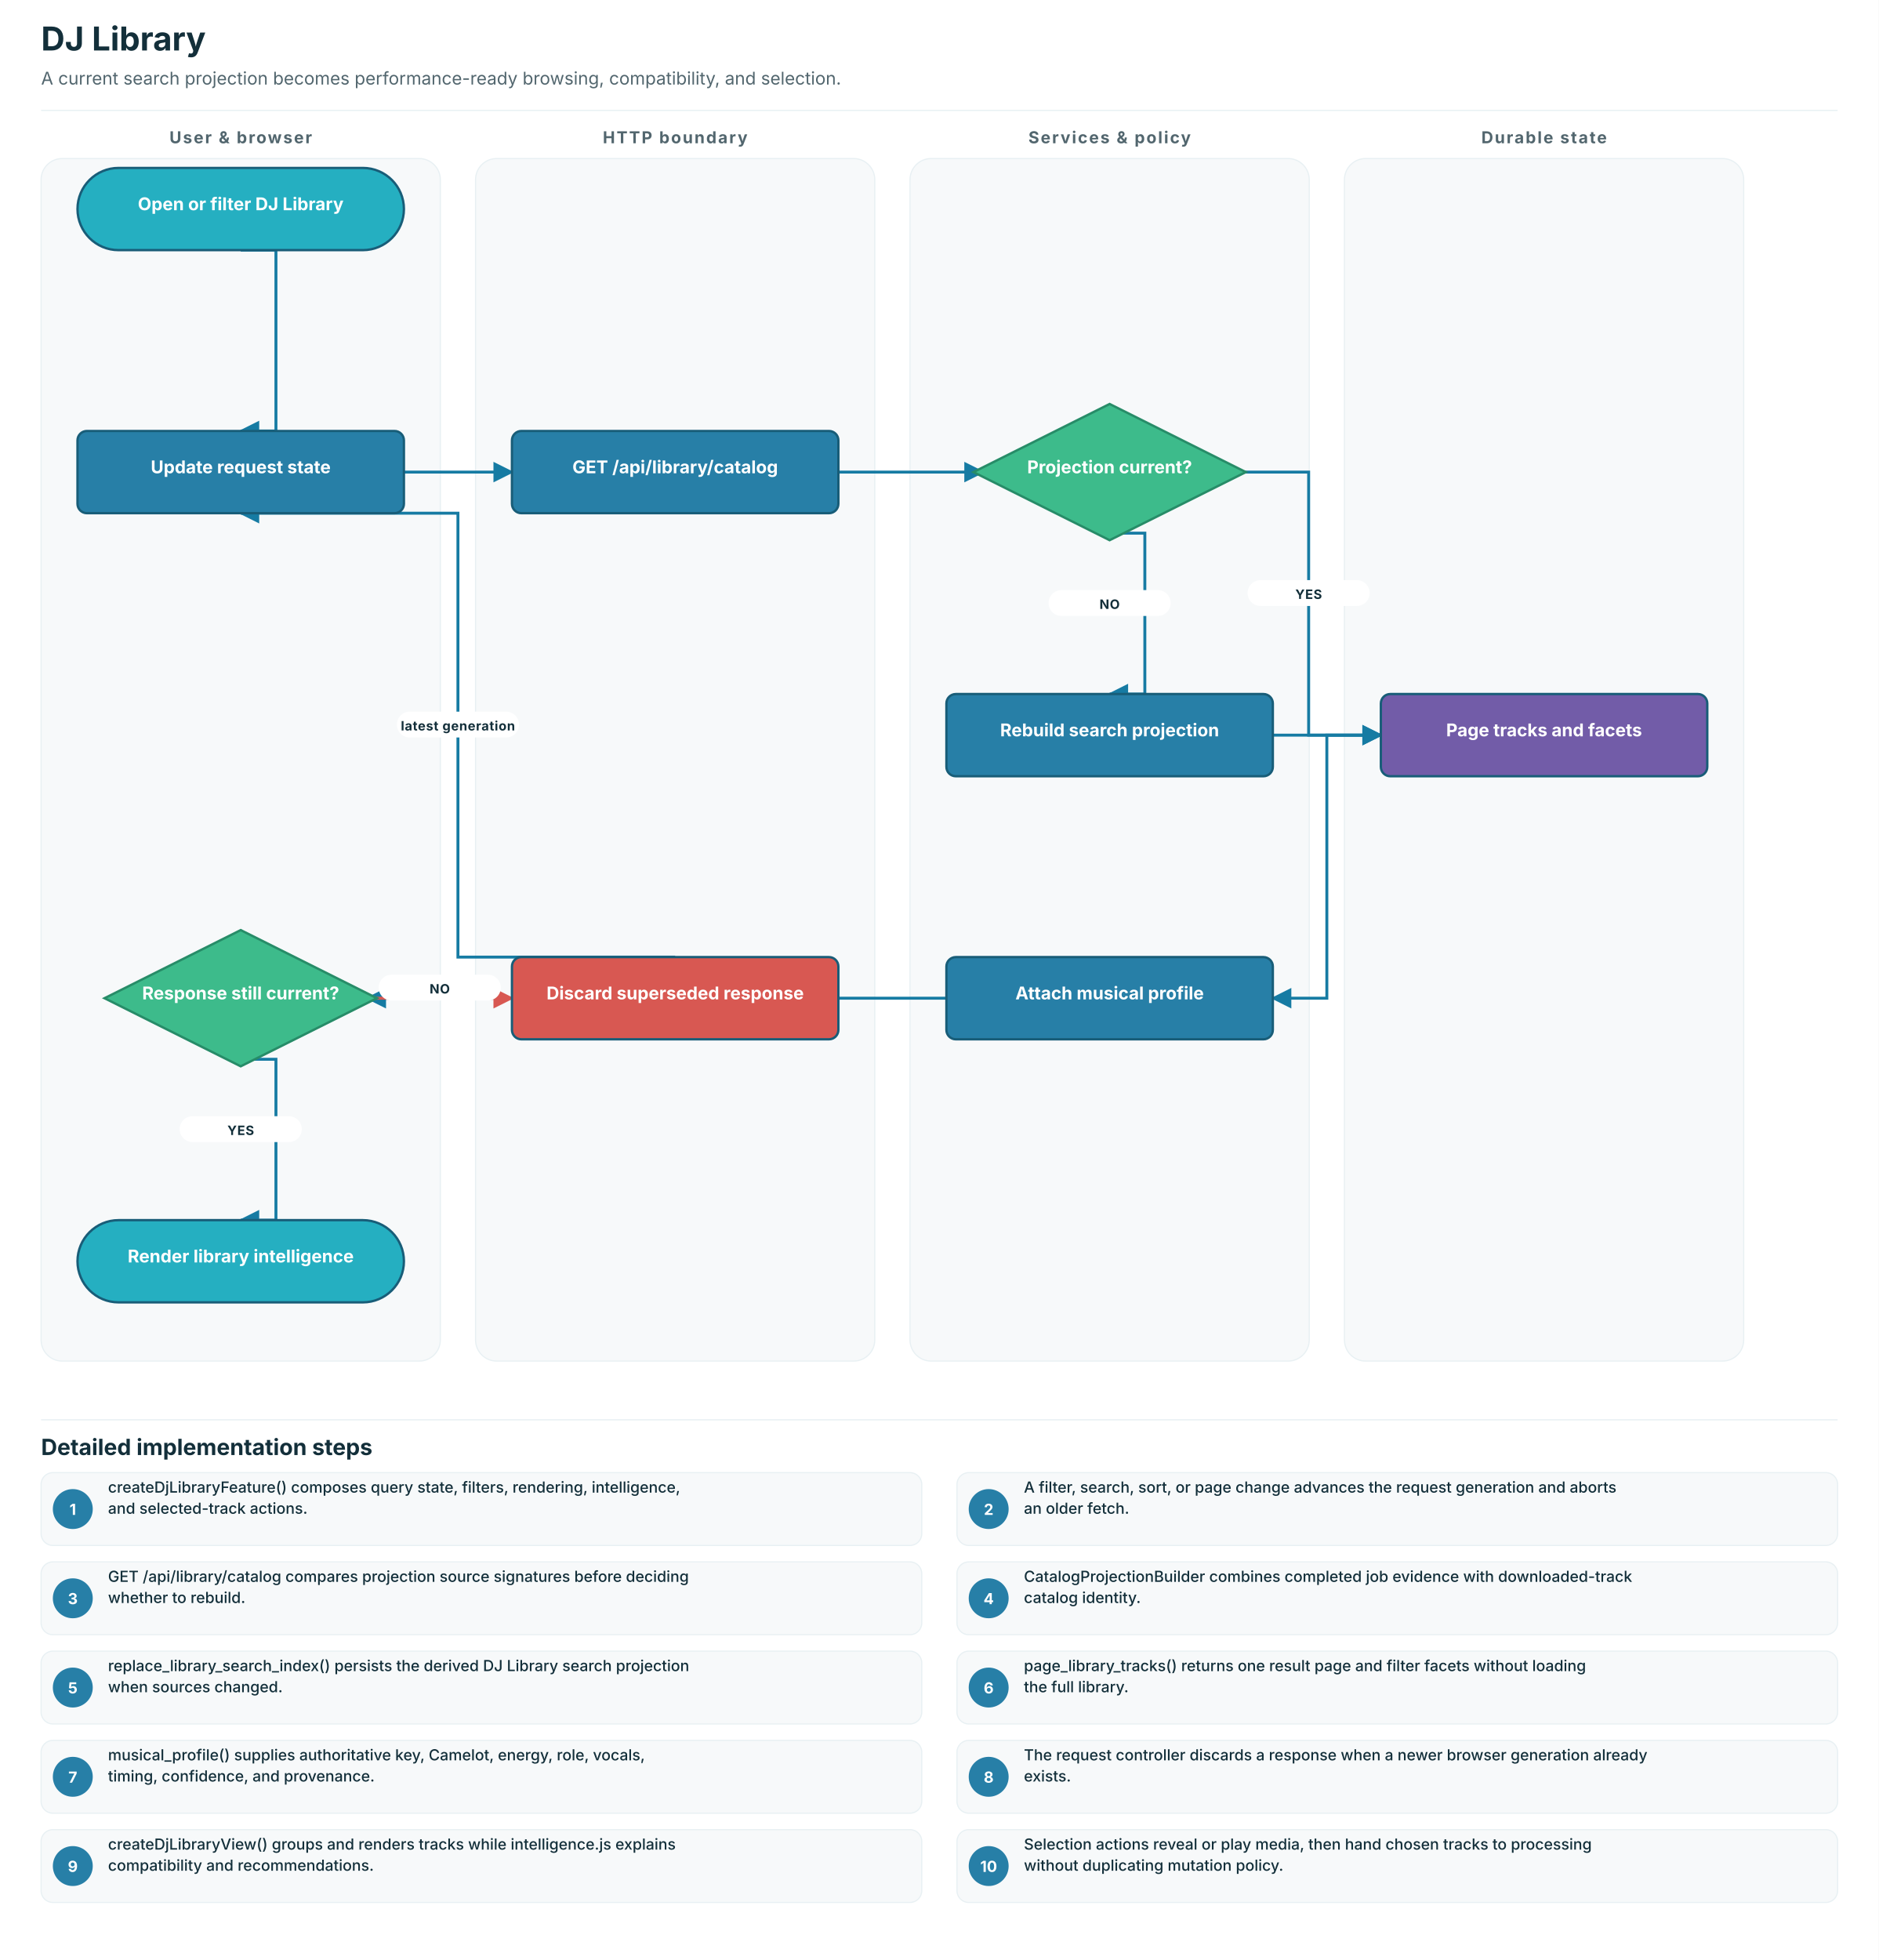
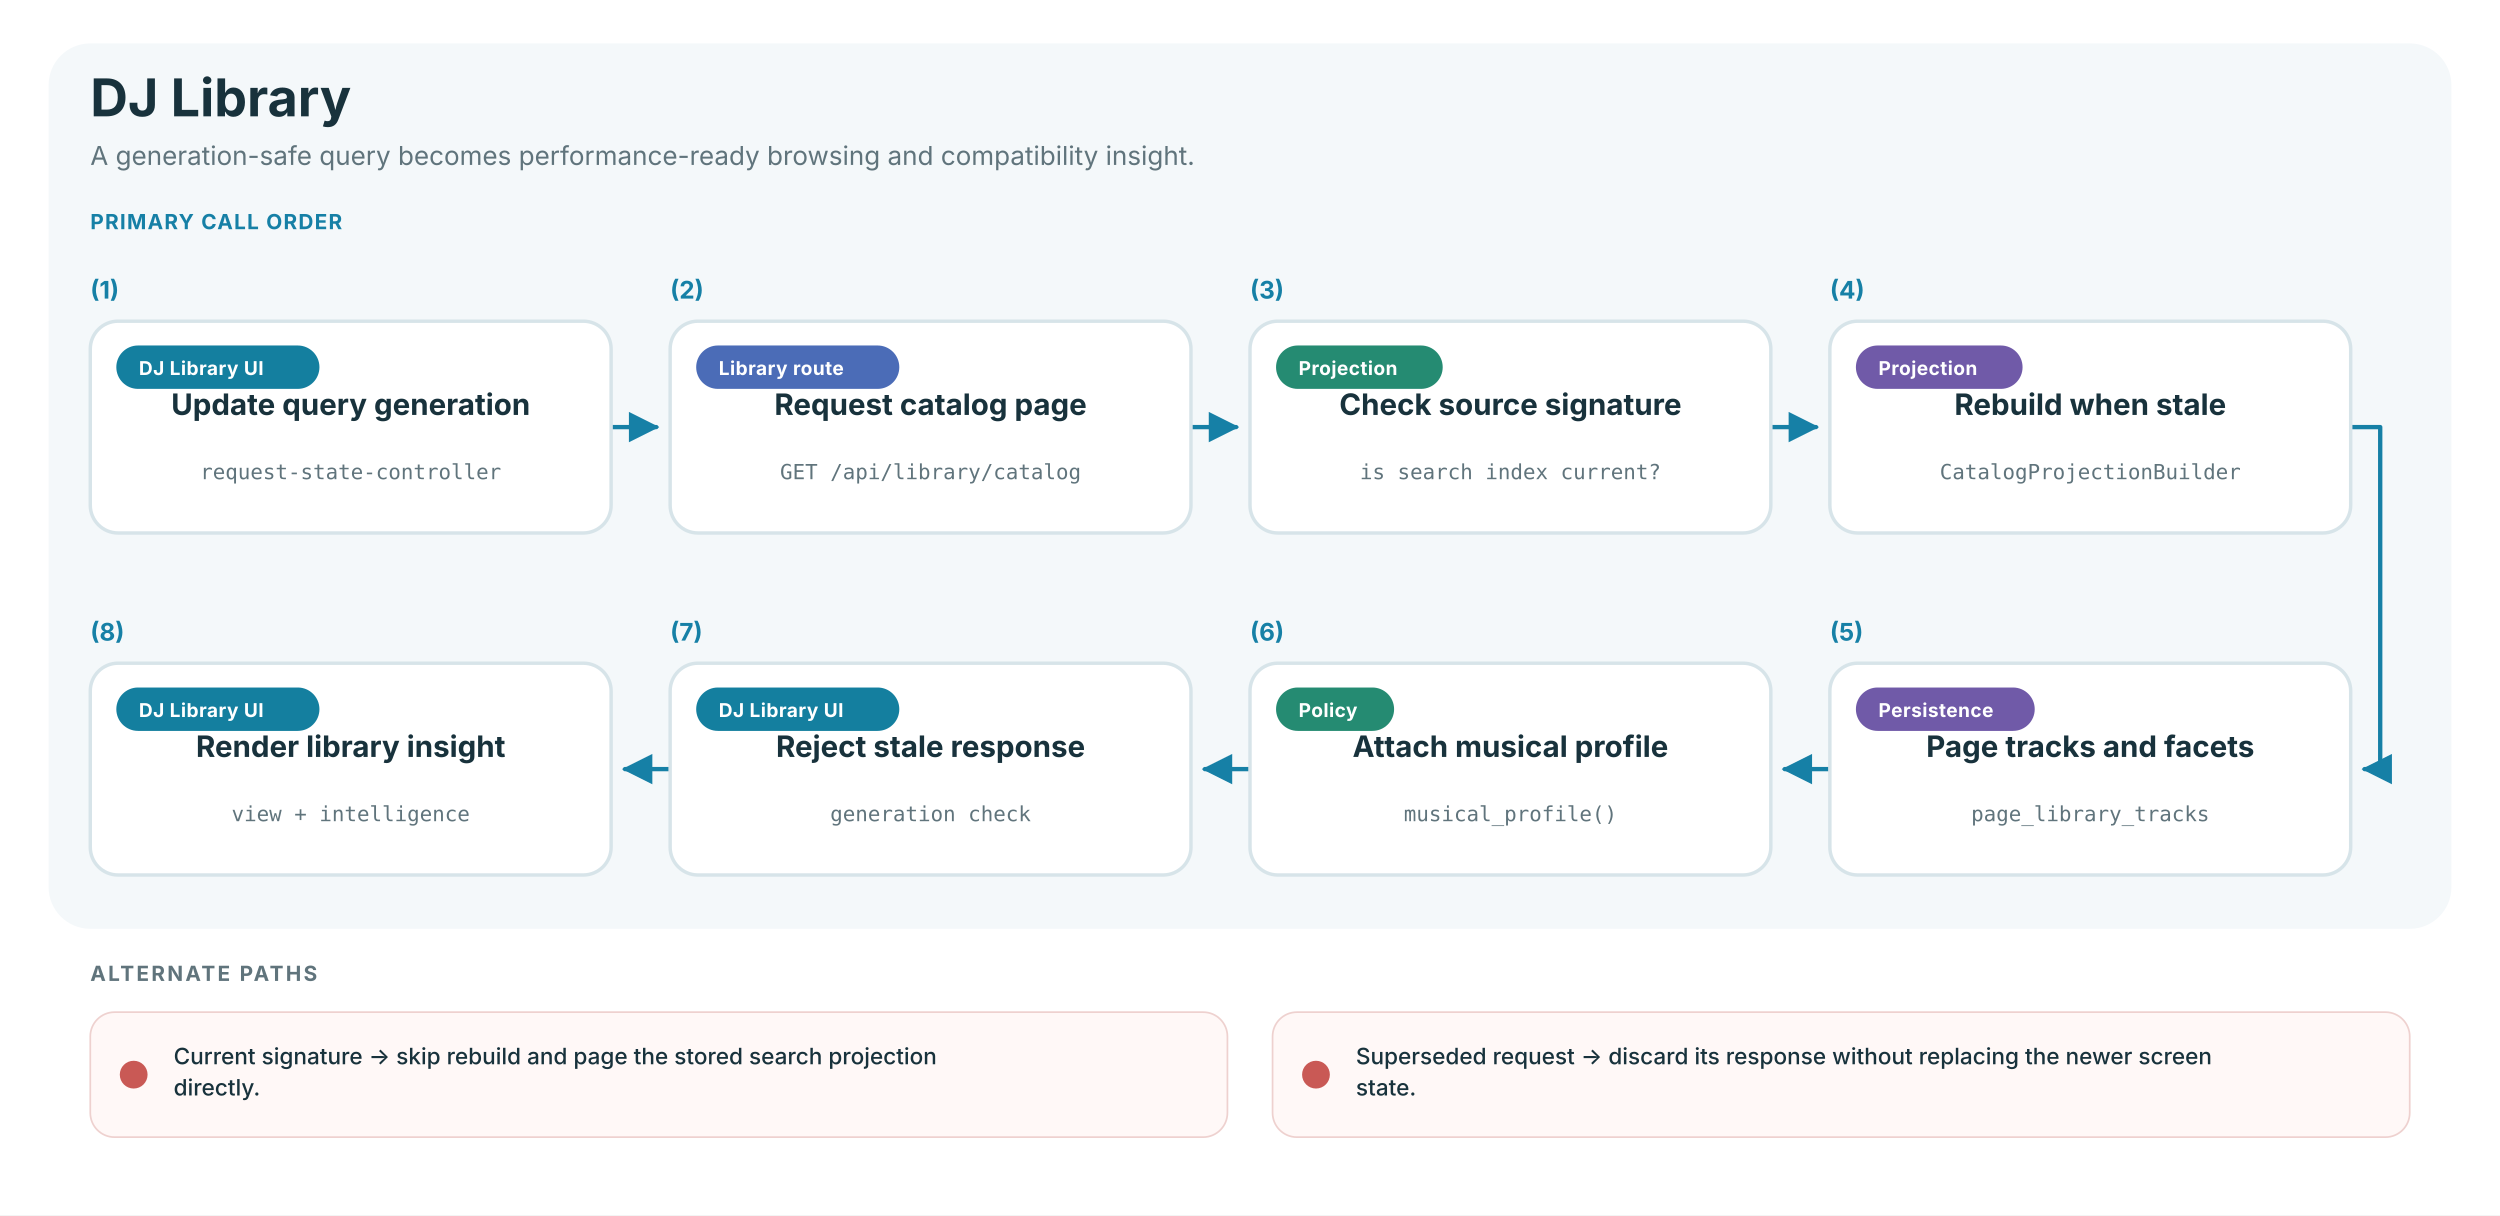
- <svg xmlns="http://www.w3.org/2000/svg" width="1600" height="1669" viewBox="0 0 1600 1669" role="img" aria-labelledby="title desc">
+ <svg xmlns="http://www.w3.org/2000/svg" width="1440" height="700" viewBox="0 0 1440 700" role="img" aria-labelledby="title desc">
  <defs>
    <marker id="arrow" viewBox="0 0 10 10" refX="9" refY="5" markerWidth="7" markerHeight="7" orient="auto-start-reverse">
-       <path d="M 0 0 L 10 5 L 0 10 z" fill="#167ba3" />
-     </marker>
-     <marker id="arrow-failure" viewBox="0 0 10 10" refX="9" refY="5" markerWidth="7" markerHeight="7" orient="auto-start-reverse">
-       <path d="M 0 0 L 10 5 L 0 10 z" fill="#d85852" />
+       <path d="M 0 0 L 10 5 L 0 10 z" fill="#1680a6" />
    </marker>
    <style>
-       .title { font: 700 28px system-ui, -apple-system, sans-serif; fill: #132f3a; }
-       .subtitle { font: 400 15px system-ui, -apple-system, sans-serif; fill: #52666e; }
-       .lane-label {
-         font: 700 14px system-ui, -apple-system, sans-serif;
+       .title { font: 750 30px system-ui, -apple-system, sans-serif; fill: #18323c; }
+       .subtitle { font: 400 15px system-ui, -apple-system, sans-serif; fill: #60747c; }
+       .order-note {
+         font: 650 12px system-ui, -apple-system, sans-serif;
+         fill: #1680a6;
+         letter-spacing: .7px;
+       }
+       .call-number { font: 700 14px system-ui, -apple-system, sans-serif; fill: #1680a6; }
+       .owner { font: 700 11px system-ui, -apple-system, sans-serif; fill: #ffffff; letter-spacing: .25px; }
+       .call-title { font: 720 17px system-ui, -apple-system, sans-serif; fill: #18323c; }
+       .symbol { font: 500 12px ui-monospace, SFMono-Regular, Menlo, monospace; fill: #60747c; }
+       .arrow {
+         fill: none;
+         stroke: #1680a6;
+         stroke-width: 2.5;
+         stroke-linecap: round;
+         stroke-linejoin: round;
+       }
+       .alternate-title {
+         font: 750 12px system-ui, -apple-system, sans-serif;
+         fill: #60747c;
        letter-spacing: 1.3px;
-         fill: #52666e;
-         text-transform: uppercase;
      }
-       .node-label { font: 700 15px system-ui, -apple-system, sans-serif; }
-       .edge-label {
-         font: 700 11px system-ui, -apple-system, sans-serif;
-         fill: #132f3a;
-         letter-spacing: .4px;
-       }
-       .details-title { font: 700 19px system-ui, -apple-system, sans-serif; fill: #132f3a; }
-       .step-number { font: 700 13px system-ui, -apple-system, sans-serif; fill: #ffffff; }
-       .step-text { font: 500 13px system-ui, -apple-system, sans-serif; fill: #132f3a; }
+       .alternate-text { font: 500 13px system-ui, -apple-system, sans-serif; fill: #18323c; }
    </style>
  </defs>
-   <rect width="1600" height="1669" fill="#ffffff" />
-   <text class="title" x="35" y="43">DJ Library</text>
-   <text class="subtitle" x="35" y="72">A current search projection becomes performance-ready browsing, compatibility, and selection.</text>
-   <line x1="35" y1="94" x2="1565" y2="94" stroke="#e8f0f3" />
-   <rect x="35.0" y="135" width="340" height="1024" rx="18" fill="#f7f9fa" stroke="#e8f0f3" />
-   <rect x="405.0" y="135" width="340" height="1024" rx="18" fill="#f7f9fa" stroke="#e8f0f3" />
-   <rect x="775.0" y="135" width="340" height="1024" rx="18" fill="#f7f9fa" stroke="#e8f0f3" />
-   <rect x="1145.0" y="135" width="340" height="1024" rx="18" fill="#f7f9fa" stroke="#e8f0f3" />
-   <text class="lane-label" x="205" y="122" text-anchor="middle">User &amp; browser</text>
-   <text class="lane-label" x="575" y="122" text-anchor="middle">HTTP boundary</text>
-   <text class="lane-label" x="945" y="122" text-anchor="middle">Services &amp; policy</text>
-   <text class="lane-label" x="1315" y="122" text-anchor="middle">Durable state</text>
-   <g>
-     <path d="M 205.0 213.0 H 235.0 V 367.0 H 205.0" fill="none" stroke="#167ba3" stroke-width="2.5" marker-end="url(#arrow)" />
-   </g>
-   <g>
-     <path d="M 344.0 402.0 H 390.0 V 402.0 H 436.0" fill="none" stroke="#167ba3" stroke-width="2.5" marker-end="url(#arrow)" />
-   </g>
-   <g>
-     <path d="M 714.0 402.0 H 775.5 V 402.0 H 837.0" fill="none" stroke="#167ba3" stroke-width="2.5" marker-end="url(#arrow)" />
-   </g>
-   <g>
-     <path d="M 1053.0 402.0 H 1114.5 V 626.0 H 1176.0" fill="none" stroke="#167ba3" stroke-width="2.5" marker-end="url(#arrow)" />
-     <rect x="1062.5" y="494.0" width="104" height="22" rx="11" fill="#ffffff" />
-     <text class="edge-label" x="1114.5" y="510.0" text-anchor="middle">YES</text>
-   </g>
-   <g>
-     <path d="M 945.0 454.0 H 975.0 V 591.0 H 945.0" fill="none" stroke="#167ba3" stroke-width="2.5" marker-end="url(#arrow)" />
-     <rect x="893.0" y="502.5" width="104" height="22" rx="11" fill="#ffffff" />
-     <text class="edge-label" x="945.0" y="518.5" text-anchor="middle">NO</text>
-   </g>
-   <g>
-     <path d="M 1084.0 626.0 H 1130.0 V 626.0 H 1176.0" fill="none" stroke="#167ba3" stroke-width="2.5" marker-end="url(#arrow)" />
-   </g>
-   <g>
-     <path d="M 1176.0 626.0 H 1130.0 V 850.0 H 1084.0" fill="none" stroke="#167ba3" stroke-width="2.5" marker-end="url(#arrow)" />
-   </g>
-   <g>
-     <path d="M 806.0 850.0 H 559.5 V 850.0 H 313.0" fill="none" stroke="#167ba3" stroke-width="2.5" marker-end="url(#arrow)" />
-   </g>
-   <g>
-     <path d="M 205.0 902.0 H 235.0 V 1039.0 H 205.0" fill="none" stroke="#167ba3" stroke-width="2.5" marker-end="url(#arrow)" />
-     <rect x="153.0" y="950.5" width="104" height="22" rx="11" fill="#ffffff" />
-     <text class="edge-label" x="205.0" y="966.5" text-anchor="middle">YES</text>
-   </g>
-   <g>
-     <path d="M 313.0 850.0 H 374.5 V 850.0 H 436.0" fill="none" stroke="#d85852" stroke-width="2.5" marker-end="url(#arrow-failure)" />
-     <rect x="322.5" y="830.0" width="104" height="22" rx="11" fill="#ffffff" />
-     <text class="edge-label" x="374.5" y="846.0" text-anchor="middle">NO</text>
-   </g>
-   <g>
-     <path d="M 575.0 815.0 H 390.0 V 437.0 H 205.0" fill="none" stroke="#167ba3" stroke-width="2.5" marker-end="url(#arrow)" />
-     <rect x="338.0" y="606.0" width="104" height="22" rx="11" fill="#ffffff" />
-     <text class="edge-label" x="390.0" y="622.0" text-anchor="middle">latest generation</text>
-   </g>
-   <g id="open">
-     <rect x="66.0" y="143.0" width="278" height="70" rx="35" fill="#25afc1" stroke="#185d78" stroke-width="2" />
-     <text class="node-label" fill="#ffffff" text-anchor="middle">
-       <tspan x="205.0" y="179.0">Open or filter DJ Library</tspan>
+   <rect width="1440" height="700" fill="#ffffff" />
+   <rect x="28" y="25" width="1384" height="510" rx="24" fill="#f4f8fa" />
+   <text class="title" x="52" y="67">DJ Library</text>
+   <text class="subtitle" x="52" y="95">A generation-safe query becomes performance-ready browsing and compatibility insight.</text>
+   <text class="order-note" x="52" y="132">PRIMARY CALL ORDER</text>
+   <path class="arrow" d="M 352 246.0 H 378" marker-end="url(#arrow)" />
+   <path class="arrow" d="M 686 246.0 H 712" marker-end="url(#arrow)" />
+   <path class="arrow" d="M 1020 246.0 H 1046" marker-end="url(#arrow)" />
+   <path class="arrow" d="M 1354 246.0 H 1371.0 V 443.0 H 1362" marker-end="url(#arrow)" />
+   <path class="arrow" d="M 1054 443.0 H 1028" marker-end="url(#arrow)" />
+   <path class="arrow" d="M 720 443.0 H 694" marker-end="url(#arrow)" />
+   <path class="arrow" d="M 386 443.0 H 360" marker-end="url(#arrow)" />
+   <g class="call" id="call-1">
+     <text class="call-number" x="52.0" y="172.0">(1)</text>
+     <rect x="52" y="185" width="300" height="122" rx="16" fill="#ffffff" stroke="#d7e4e9" stroke-width="2" />
+     <rect x="67" y="199" width="117" height="25" rx="12.5" fill="#147f9f" />
+     <text class="owner" x="80" y="216">DJ Library UI</text>
+     <text class="call-title" text-anchor="middle">
+       <tspan x="202.0" y="239.0">Update query generation</tspan>
+     </text>
+     <text class="symbol" text-anchor="middle">
+       <tspan x="202.0" y="276.0">request-state-controller</tspan>
    </text>
  </g>
-   <g id="state">
-     <rect x="66.0" y="367.0" width="278" height="70" rx="8" fill="#277fa7" stroke="#185d78" stroke-width="2" />
-     <text class="node-label" fill="#ffffff" text-anchor="middle">
-       <tspan x="205.0" y="403.0">Update request state</tspan>
+   <g class="call" id="call-2">
+     <text class="call-number" x="386.0" y="172.0">(2)</text>
+     <rect x="386" y="185" width="300" height="122" rx="16" fill="#ffffff" stroke="#d7e4e9" stroke-width="2" />
+     <rect x="401" y="199" width="117" height="25" rx="12.5" fill="#4b6cb7" />
+     <text class="owner" x="414" y="216">Library route</text>
+     <text class="call-title" text-anchor="middle">
+       <tspan x="536.0" y="239.0">Request catalog page</tspan>
+     </text>
+     <text class="symbol" text-anchor="middle">
+       <tspan x="536.0" y="276.0">GET /api/library/catalog</tspan>
    </text>
  </g>
-   <g id="query">
-     <rect x="436.0" y="367.0" width="278" height="70" rx="8" fill="#277fa7" stroke="#185d78" stroke-width="2" />
-     <text class="node-label" fill="#ffffff" text-anchor="middle">
-       <tspan x="575.0" y="403.0">GET /api/library/catalog</tspan>
+   <g class="call" id="call-3">
+     <text class="call-number" x="720.0" y="172.0">(3)</text>
+     <rect x="720" y="185" width="300" height="122" rx="16" fill="#ffffff" stroke="#d7e4e9" stroke-width="2" />
+     <rect x="735" y="199" width="96" height="25" rx="12.5" fill="#258b72" />
+     <text class="owner" x="748" y="216">Projection</text>
+     <text class="call-title" text-anchor="middle">
+       <tspan x="870.0" y="239.0">Check source signature</tspan>
+     </text>
+     <text class="symbol" text-anchor="middle">
+       <tspan x="870.0" y="276.0">is search index current?</tspan>
    </text>
  </g>
-   <g id="current">
-     <polygon points="945,344 1061,402 945,460 829,402" fill="#3dbb8b" stroke="#278c68" stroke-width="2" />
-     <text class="node-label" fill="#ffffff" text-anchor="middle">
-       <tspan x="945.0" y="403.0">Projection current?</tspan>
+   <g class="call" id="call-4">
+     <text class="call-number" x="1054.0" y="172.0">(4)</text>
+     <rect x="1054" y="185" width="300" height="122" rx="16" fill="#ffffff" stroke="#d7e4e9" stroke-width="2" />
+     <rect x="1069" y="199" width="96" height="25" rx="12.5" fill="#705aa8" />
+     <text class="owner" x="1082" y="216">Projection</text>
+     <text class="call-title" text-anchor="middle">
+       <tspan x="1204.0" y="239.0">Rebuild when stale</tspan>
+     </text>
+     <text class="symbol" text-anchor="middle">
+       <tspan x="1204.0" y="276.0">CatalogProjectionBuilder</tspan>
    </text>
  </g>
-   <g id="rebuild">
-     <rect x="806.0" y="591.0" width="278" height="70" rx="8" fill="#277fa7" stroke="#185d78" stroke-width="2" />
-     <text class="node-label" fill="#ffffff" text-anchor="middle">
-       <tspan x="945.0" y="627.0">Rebuild search projection</tspan>
+   <g class="call" id="call-5">
+     <text class="call-number" x="1054.0" y="369.0">(5)</text>
+     <rect x="1054" y="382" width="300" height="122" rx="16" fill="#ffffff" stroke="#d7e4e9" stroke-width="2" />
+     <rect x="1069" y="396" width="103" height="25" rx="12.5" fill="#705aa8" />
+     <text class="owner" x="1082" y="413">Persistence</text>
+     <text class="call-title" text-anchor="middle">
+       <tspan x="1204.0" y="436.0">Page tracks and facets</tspan>
+     </text>
+     <text class="symbol" text-anchor="middle">
+       <tspan x="1204.0" y="473.0">page_library_tracks</tspan>
    </text>
  </g>
-   <g id="page">
-     <rect x="1176.0" y="591.0" width="278" height="70" rx="8" fill="#725ca8" stroke="#185d78" stroke-width="2" />
-     <text class="node-label" fill="#ffffff" text-anchor="middle">
-       <tspan x="1315.0" y="627.0">Page tracks and facets</tspan>
+   <g class="call" id="call-6">
+     <text class="call-number" x="720.0" y="369.0">(6)</text>
+     <rect x="720" y="382" width="300" height="122" rx="16" fill="#ffffff" stroke="#d7e4e9" stroke-width="2" />
+     <rect x="735" y="396" width="68" height="25" rx="12.5" fill="#258b72" />
+     <text class="owner" x="748" y="413">Policy</text>
+     <text class="call-title" text-anchor="middle">
+       <tspan x="870.0" y="436.0">Attach musical profile</tspan>
+     </text>
+     <text class="symbol" text-anchor="middle">
+       <tspan x="870.0" y="473.0">musical_profile()</tspan>
    </text>
  </g>
-   <g id="profile">
-     <rect x="806.0" y="815.0" width="278" height="70" rx="8" fill="#277fa7" stroke="#185d78" stroke-width="2" />
-     <text class="node-label" fill="#ffffff" text-anchor="middle">
-       <tspan x="945.0" y="851.0">Attach musical profile</tspan>
+   <g class="call" id="call-7">
+     <text class="call-number" x="386.0" y="369.0">(7)</text>
+     <rect x="386" y="382" width="300" height="122" rx="16" fill="#ffffff" stroke="#d7e4e9" stroke-width="2" />
+     <rect x="401" y="396" width="117" height="25" rx="12.5" fill="#147f9f" />
+     <text class="owner" x="414" y="413">DJ Library UI</text>
+     <text class="call-title" text-anchor="middle">
+       <tspan x="536.0" y="436.0">Reject stale response</tspan>
+     </text>
+     <text class="symbol" text-anchor="middle">
+       <tspan x="536.0" y="473.0">generation check</tspan>
    </text>
  </g>
-   <g id="stale">
-     <polygon points="205,792 321,850 205,908 89,850" fill="#3dbb8b" stroke="#278c68" stroke-width="2" />
-     <text class="node-label" fill="#ffffff" text-anchor="middle">
-       <tspan x="205.0" y="851.0">Response still current?</tspan>
+   <g class="call" id="call-8">
+     <text class="call-number" x="52.0" y="369.0">(8)</text>
+     <rect x="52" y="382" width="300" height="122" rx="16" fill="#ffffff" stroke="#d7e4e9" stroke-width="2" />
+     <rect x="67" y="396" width="117" height="25" rx="12.5" fill="#147f9f" />
+     <text class="owner" x="80" y="413">DJ Library UI</text>
+     <text class="call-title" text-anchor="middle">
+       <tspan x="202.0" y="436.0">Render library insight</tspan>
+     </text>
+     <text class="symbol" text-anchor="middle">
+       <tspan x="202.0" y="473.0">view + intelligence</tspan>
    </text>
  </g>
-   <g id="render">
-     <rect x="66.0" y="1039.0" width="278" height="70" rx="35" fill="#25afc1" stroke="#185d78" stroke-width="2" />
-     <text class="node-label" fill="#ffffff" text-anchor="middle">
-       <tspan x="205.0" y="1075.0">Render library intelligence</tspan>
+   <text class="alternate-title" x="52" y="565">ALTERNATE PATHS</text>
+   <g class="alternate">
+     <rect x="52" y="583" width="655" height="72" rx="14" fill="#fff8f7" stroke="#eed1cf" />
+     <circle cx="77" cy="619" r="8" fill="#c95955" />
+     <text class="alternate-text">
+       <tspan x="100" y="613">Current signature → skip rebuild and page the stored search projection</tspan>
+       <tspan x="100" y="631">directly.</tspan>
    </text>
  </g>
-   <g id="discard">
-     <rect x="436.0" y="815.0" width="278" height="70" rx="8" fill="#d85852" stroke="#185d78" stroke-width="2" />
-     <text class="node-label" fill="#ffffff" text-anchor="middle">
-       <tspan x="575.0" y="851.0">Discard superseded response</tspan>
-     </text>
-   </g>
-   <line x1="35" y1="1209" x2="1565" y2="1209" stroke="#e8f0f3" />
-   <text class="details-title" x="35" y="1239">Detailed implementation steps</text>
-   <g class="step">
-     <rect x="35" y="1254" width="750" height="62" rx="10" fill="#f7f9fa" stroke="#e8f0f3" />
-     <circle cx="62" cy="1285" r="17" fill="#277fa7" />
-     <text class="step-number" x="62" y="1290" text-anchor="middle">1</text>
-     <text class="step-text">
-       <tspan x="92" y="1271">createDjLibraryFeature() composes query state, filters, rendering, intelligence,</tspan>
-       <tspan x="92" y="1289">and selected-track actions.</tspan>
-     </text>
-   </g>
-   <g class="step">
-     <rect x="815" y="1254" width="750" height="62" rx="10" fill="#f7f9fa" stroke="#e8f0f3" />
-     <circle cx="842" cy="1285" r="17" fill="#277fa7" />
-     <text class="step-number" x="842" y="1290" text-anchor="middle">2</text>
-     <text class="step-text">
-       <tspan x="872" y="1271">A filter, search, sort, or page change advances the request generation and aborts</tspan>
-       <tspan x="872" y="1289">an older fetch.</tspan>
-     </text>
-   </g>
-   <g class="step">
-     <rect x="35" y="1330" width="750" height="62" rx="10" fill="#f7f9fa" stroke="#e8f0f3" />
-     <circle cx="62" cy="1361" r="17" fill="#277fa7" />
-     <text class="step-number" x="62" y="1366" text-anchor="middle">3</text>
-     <text class="step-text">
-       <tspan x="92" y="1347">GET /api/library/catalog compares projection source signatures before deciding</tspan>
-       <tspan x="92" y="1365">whether to rebuild.</tspan>
-     </text>
-   </g>
-   <g class="step">
-     <rect x="815" y="1330" width="750" height="62" rx="10" fill="#f7f9fa" stroke="#e8f0f3" />
-     <circle cx="842" cy="1361" r="17" fill="#277fa7" />
-     <text class="step-number" x="842" y="1366" text-anchor="middle">4</text>
-     <text class="step-text">
-       <tspan x="872" y="1347">CatalogProjectionBuilder combines completed job evidence with downloaded-track</tspan>
-       <tspan x="872" y="1365">catalog identity.</tspan>
-     </text>
-   </g>
-   <g class="step">
-     <rect x="35" y="1406" width="750" height="62" rx="10" fill="#f7f9fa" stroke="#e8f0f3" />
-     <circle cx="62" cy="1437" r="17" fill="#277fa7" />
-     <text class="step-number" x="62" y="1442" text-anchor="middle">5</text>
-     <text class="step-text">
-       <tspan x="92" y="1423">replace_library_search_index() persists the derived DJ Library search projection</tspan>
-       <tspan x="92" y="1441">when sources changed.</tspan>
-     </text>
-   </g>
-   <g class="step">
-     <rect x="815" y="1406" width="750" height="62" rx="10" fill="#f7f9fa" stroke="#e8f0f3" />
-     <circle cx="842" cy="1437" r="17" fill="#277fa7" />
-     <text class="step-number" x="842" y="1442" text-anchor="middle">6</text>
-     <text class="step-text">
-       <tspan x="872" y="1423">page_library_tracks() returns one result page and filter facets without loading</tspan>
-       <tspan x="872" y="1441">the full library.</tspan>
-     </text>
-   </g>
-   <g class="step">
-     <rect x="35" y="1482" width="750" height="62" rx="10" fill="#f7f9fa" stroke="#e8f0f3" />
-     <circle cx="62" cy="1513" r="17" fill="#277fa7" />
-     <text class="step-number" x="62" y="1518" text-anchor="middle">7</text>
-     <text class="step-text">
-       <tspan x="92" y="1499">musical_profile() supplies authoritative key, Camelot, energy, role, vocals,</tspan>
-       <tspan x="92" y="1517">timing, confidence, and provenance.</tspan>
-     </text>
-   </g>
-   <g class="step">
-     <rect x="815" y="1482" width="750" height="62" rx="10" fill="#f7f9fa" stroke="#e8f0f3" />
-     <circle cx="842" cy="1513" r="17" fill="#277fa7" />
-     <text class="step-number" x="842" y="1518" text-anchor="middle">8</text>
-     <text class="step-text">
-       <tspan x="872" y="1499">The request controller discards a response when a newer browser generation already</tspan>
-       <tspan x="872" y="1517">exists.</tspan>
-     </text>
-   </g>
-   <g class="step">
-     <rect x="35" y="1558" width="750" height="62" rx="10" fill="#f7f9fa" stroke="#e8f0f3" />
-     <circle cx="62" cy="1589" r="17" fill="#277fa7" />
-     <text class="step-number" x="62" y="1594" text-anchor="middle">9</text>
-     <text class="step-text">
-       <tspan x="92" y="1575">createDjLibraryView() groups and renders tracks while intelligence.js explains</tspan>
-       <tspan x="92" y="1593">compatibility and recommendations.</tspan>
-     </text>
-   </g>
-   <g class="step">
-     <rect x="815" y="1558" width="750" height="62" rx="10" fill="#f7f9fa" stroke="#e8f0f3" />
-     <circle cx="842" cy="1589" r="17" fill="#277fa7" />
-     <text class="step-number" x="842" y="1594" text-anchor="middle">10</text>
-     <text class="step-text">
-       <tspan x="872" y="1575">Selection actions reveal or play media, then hand chosen tracks to processing</tspan>
-       <tspan x="872" y="1593">without duplicating mutation policy.</tspan>
+   <g class="alternate">
+     <rect x="733" y="583" width="655" height="72" rx="14" fill="#fff8f7" stroke="#eed1cf" />
+     <circle cx="758" cy="619" r="8" fill="#c95955" />
+     <text class="alternate-text">
+       <tspan x="781" y="613">Superseded request → discard its response without replacing the newer screen</tspan>
+       <tspan x="781" y="631">state.</tspan>
    </text>
  </g>
</svg>
